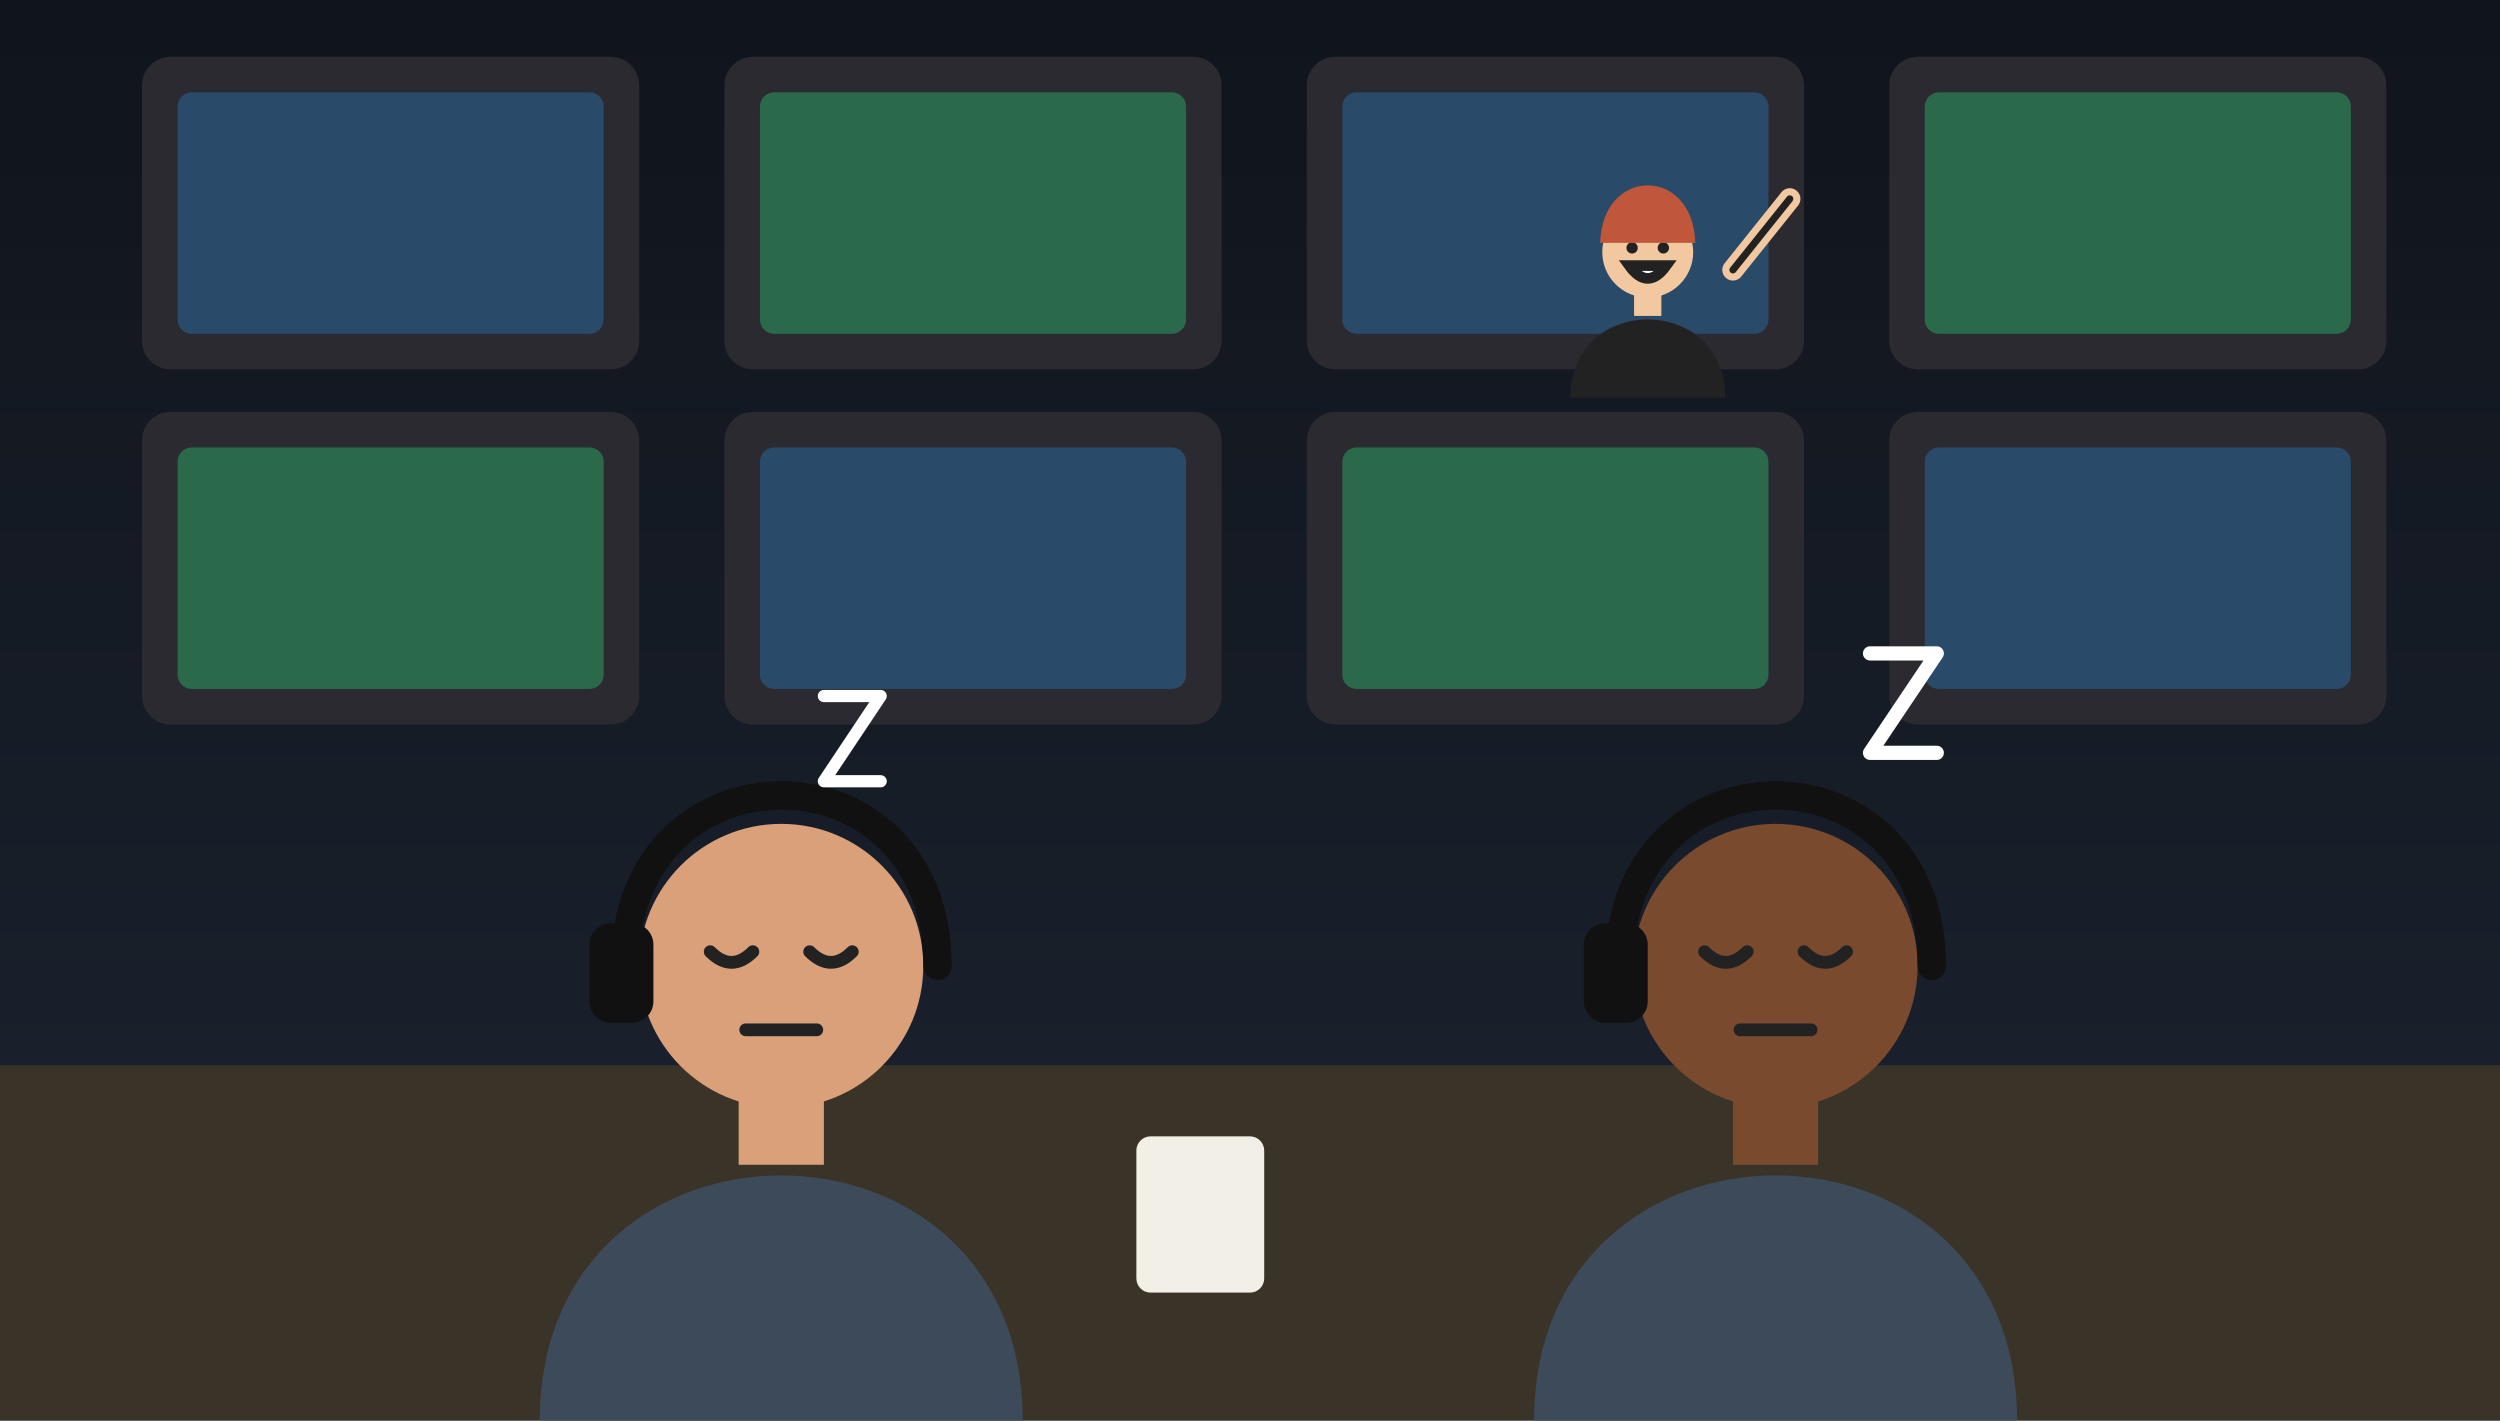
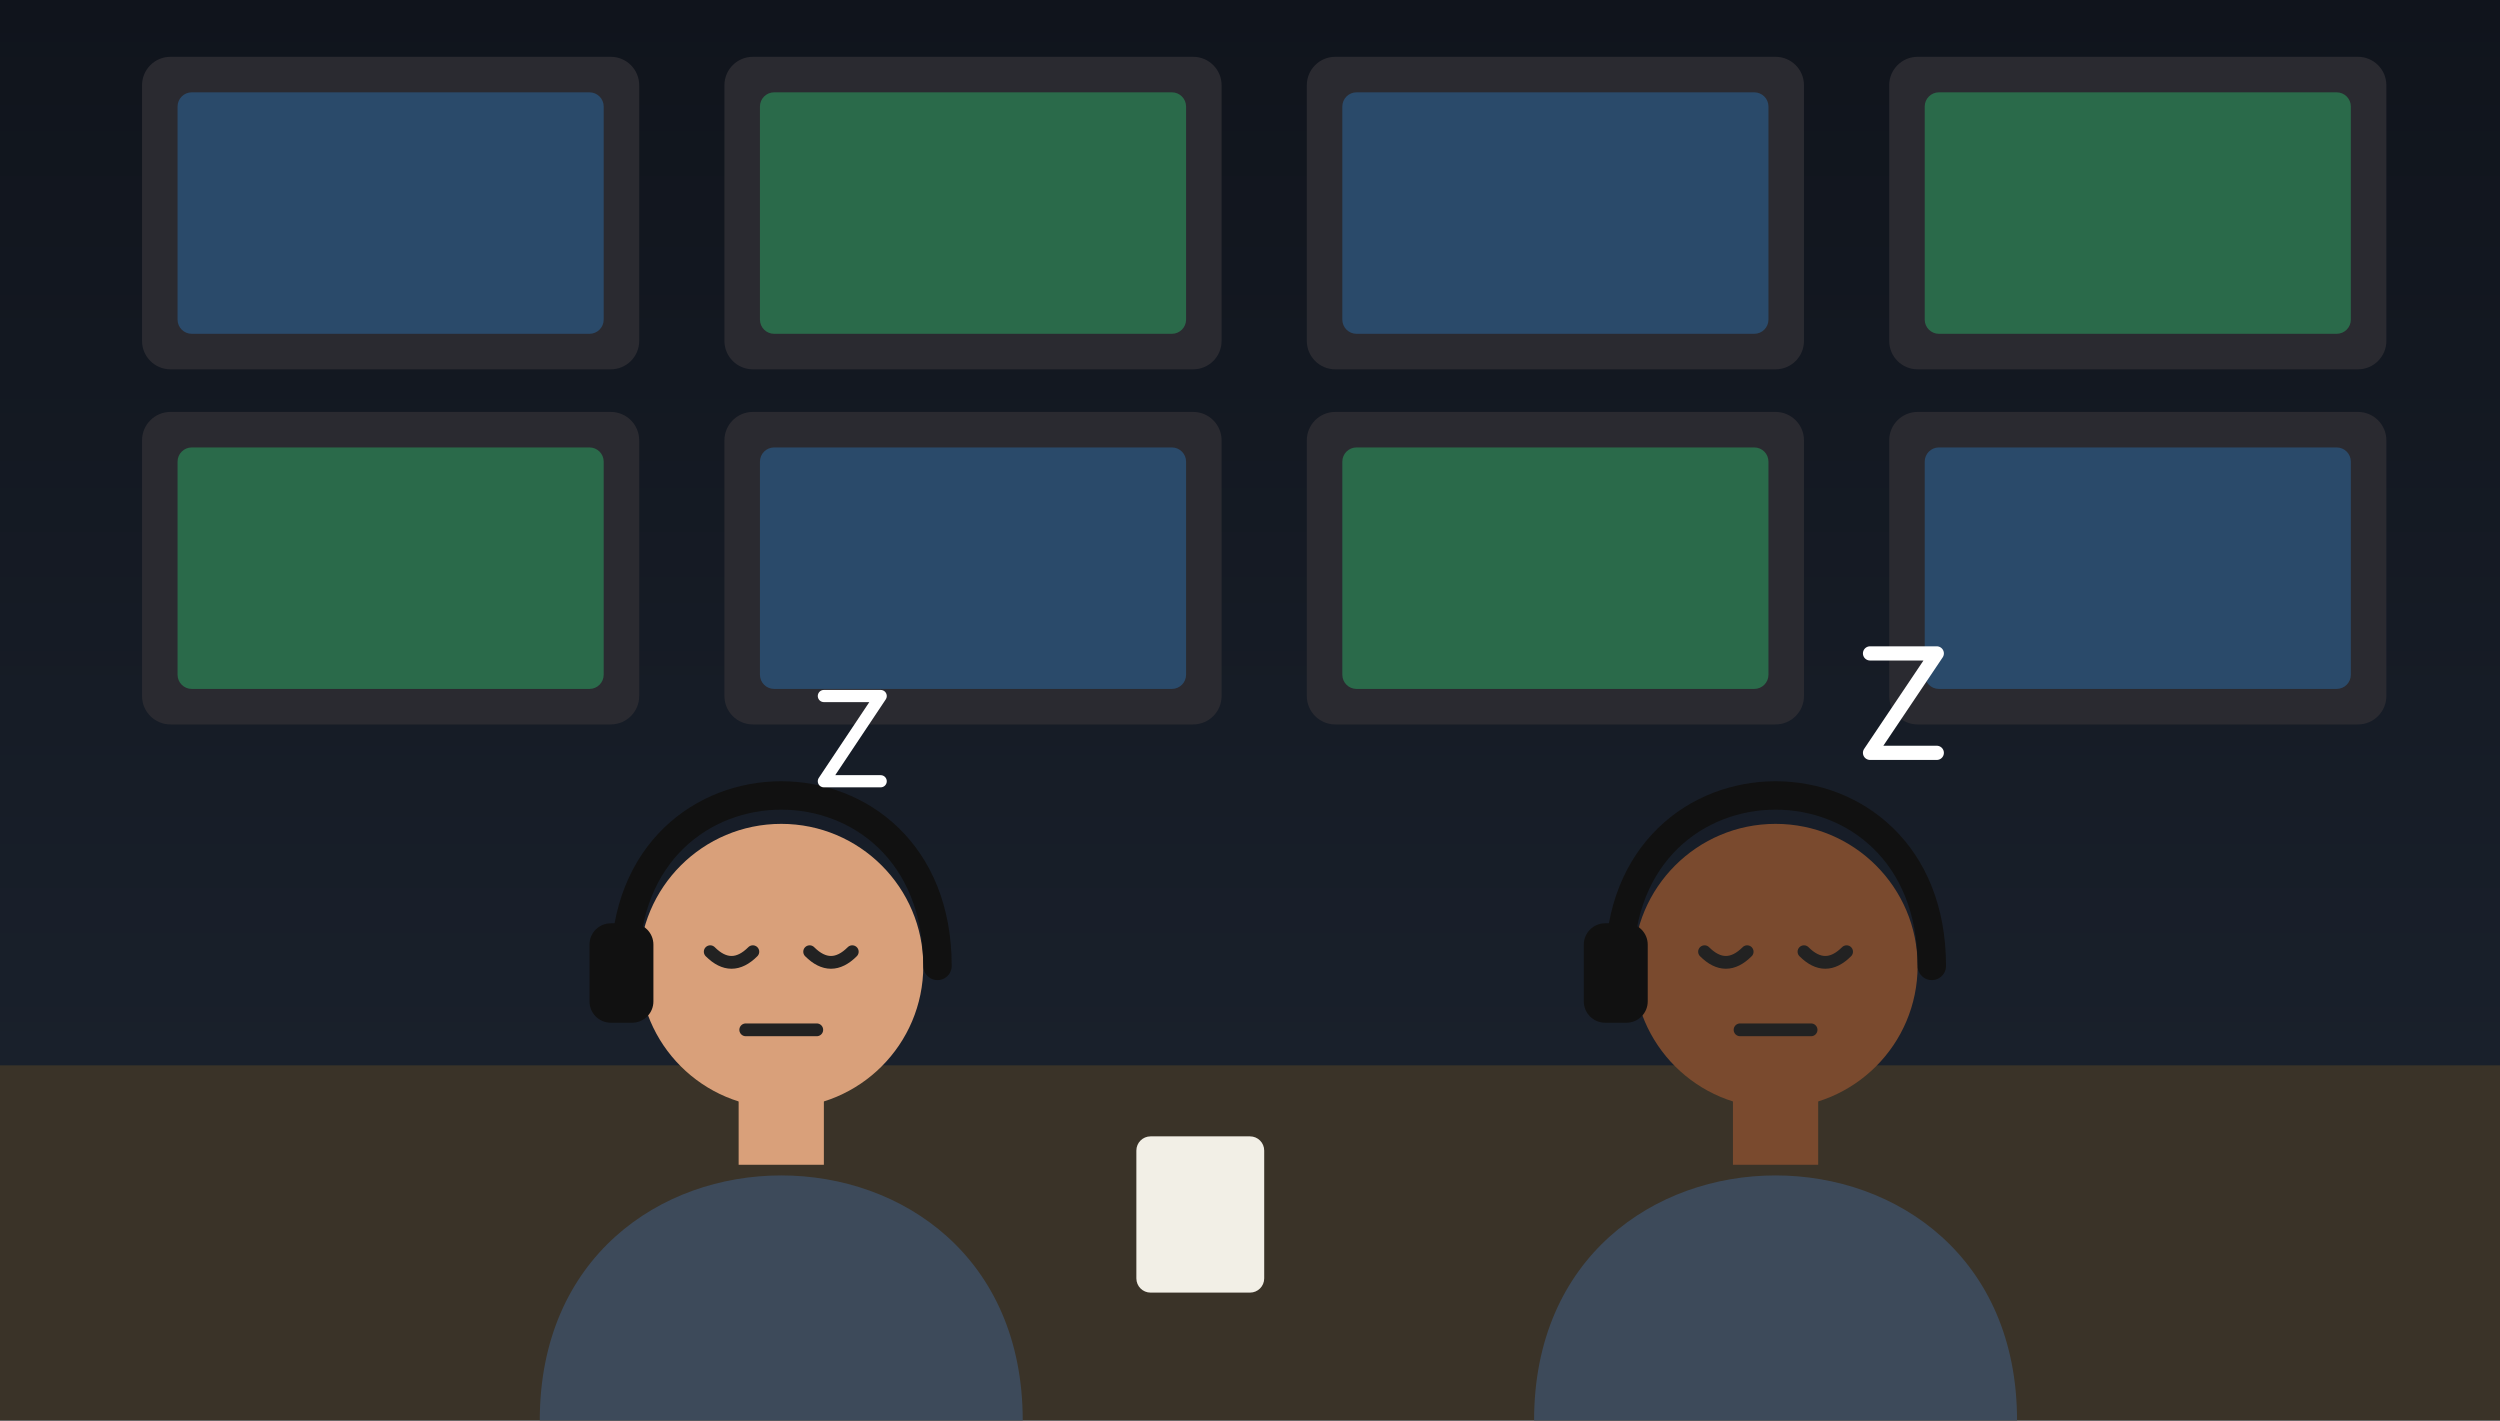
<svg xmlns="http://www.w3.org/2000/svg" viewBox="0 0 352 200" width="352" height="200">
  <defs>
    <linearGradient id="bg" x1="0" y1="0" x2="0" y2="1">
      <stop offset="0.00" stop-color="#10141c" stop-opacity="1" />
      <stop offset="1.00" stop-color="#1c2430" stop-opacity="1" />
    </linearGradient>
  </defs>
  <rect x="0" y="0" width="352" height="200" fill="url(#bg)" />
  <rect x="20" y="8" width="70" height="44" fill="#2a2a30" rx="4" />
  <rect x="25" y="13" width="60" height="34" fill="#2a4a6a" rx="2" />
  <rect x="102" y="8" width="70" height="44" fill="#2a2a30" rx="4" />
  <rect x="107" y="13" width="60" height="34" fill="#2a6a4a" rx="2" />
  <rect x="184" y="8" width="70" height="44" fill="#2a2a30" rx="4" />
  <rect x="189" y="13" width="60" height="34" fill="#2a4a6a" rx="2" />
  <rect x="266" y="8" width="70" height="44" fill="#2a2a30" rx="4" />
  <rect x="271" y="13" width="60" height="34" fill="#2a6a4a" rx="2" />
  <rect x="20" y="58" width="70" height="44" fill="#2a2a30" rx="4" />
  <rect x="25" y="63" width="60" height="34" fill="#2a6a4a" rx="2" />
  <rect x="102" y="58" width="70" height="44" fill="#2a2a30" rx="4" />
  <rect x="107" y="63" width="60" height="34" fill="#2a4a6a" rx="2" />
  <rect x="184" y="58" width="70" height="44" fill="#2a2a30" rx="4" />
  <rect x="189" y="63" width="60" height="34" fill="#2a6a4a" rx="2" />
  <rect x="266" y="58" width="70" height="44" fill="#2a2a30" rx="4" />
  <rect x="271" y="63" width="60" height="34" fill="#2a4a6a" rx="2" />
-   <path d="M221.1 56.0 C 221.1 41.3 242.9 41.3 242.9 56.0 Z" fill="#222" />
-   <rect x="230.08" y="40.64" width="3.84" height="3.84" fill="#f2c8a0" />
-   <circle cx="232.0" cy="35.5" r="6.4" fill="#f2c8a0" />
-   <circle cx="229.8" cy="34.9" r="0.8" fill="#222" />
-   <circle cx="234.2" cy="34.9" r="0.8" fill="#222" />
-   <path d="M229.4 37.4 L 234.6 37.4 Q 232.0 41.0 229.4 37.4 Z" fill="#fff" stroke="#222" stroke-width="1.5" />
-   <path d="M225.3 34.2 C 225.6 23.4 238.4 23.4 238.7 34.2 Z" fill="#c0563a" />
-   <path d="M244 38 L252 28" fill="none" stroke="#f2c8a0" stroke-width="3" stroke-linecap="round" stroke-linejoin="round" />
-   <path d="M244 38 L252 28" fill="none" stroke="#222" stroke-width="1" stroke-linecap="round" stroke-linejoin="round" />
  <rect x="0" y="150" width="352" height="50" fill="#3a3328" />
  <path d="M76.0 200.0 C 76.0 154.0 144.0 154.0 144.0 200.0 Z" fill="#3d4a5a" />
  <rect x="104.0" y="152.0" width="12.0" height="12.0" fill="#d9a07a" />
  <circle cx="110.0" cy="136.0" r="20.0" fill="#d9a07a" />
  <path d="M100.0 134.0 q 3 3 6 0 M114.0 134.0 q 3 3 6 0" fill="none" stroke="#222" stroke-width="1.8" stroke-linecap="round" stroke-linejoin="round" />
  <path d="M105.0 145.0 L 115.0 145.0" fill="none" stroke="#222" stroke-width="1.8" stroke-linecap="round" stroke-linejoin="round" />
  <path d="M88 136 C 88 104 132 104 132 136" fill="none" stroke="#111" stroke-width="4" stroke-linecap="round" stroke-linejoin="round" />
  <rect x="83" y="130" width="9" height="14" fill="#111" rx="3" />
  <path d="M216.0 200.0 C 216.0 154.0 284.0 154.0 284.0 200.0 Z" fill="#3d4a5a" />
  <rect x="244.0" y="152.0" width="12.0" height="12.0" fill="#7a4a2e" />
  <circle cx="250.0" cy="136.0" r="20.0" fill="#7a4a2e" />
  <path d="M240.0 134.0 q 3 3 6 0 M254.0 134.0 q 3 3 6 0" fill="none" stroke="#222" stroke-width="1.8" stroke-linecap="round" stroke-linejoin="round" />
  <path d="M245.0 145.0 L 255.0 145.0" fill="none" stroke="#222" stroke-width="1.8" stroke-linecap="round" stroke-linejoin="round" />
  <path d="M228 136 C 228 104 272 104 272 136" fill="none" stroke="#111" stroke-width="4" stroke-linecap="round" stroke-linejoin="round" />
  <rect x="223" y="130" width="9" height="14" fill="#111" rx="3" />
  <rect x="160" y="160" width="18" height="22" fill="#f2efe6" rx="2" />
  <path d="M116.0 98.0 L124.0 98.0 L116.0 110.0 L124.0 110.0 " fill="none" stroke="#ffffff" stroke-width="1.714" stroke-linecap="round" stroke-linejoin="round" />
  <path d="M263.3 92.0 L272.7 92.0 L263.3 106.0 L272.7 106.0 " fill="none" stroke="#ffffff" stroke-width="2.0" stroke-linecap="round" stroke-linejoin="round" />
</svg>
